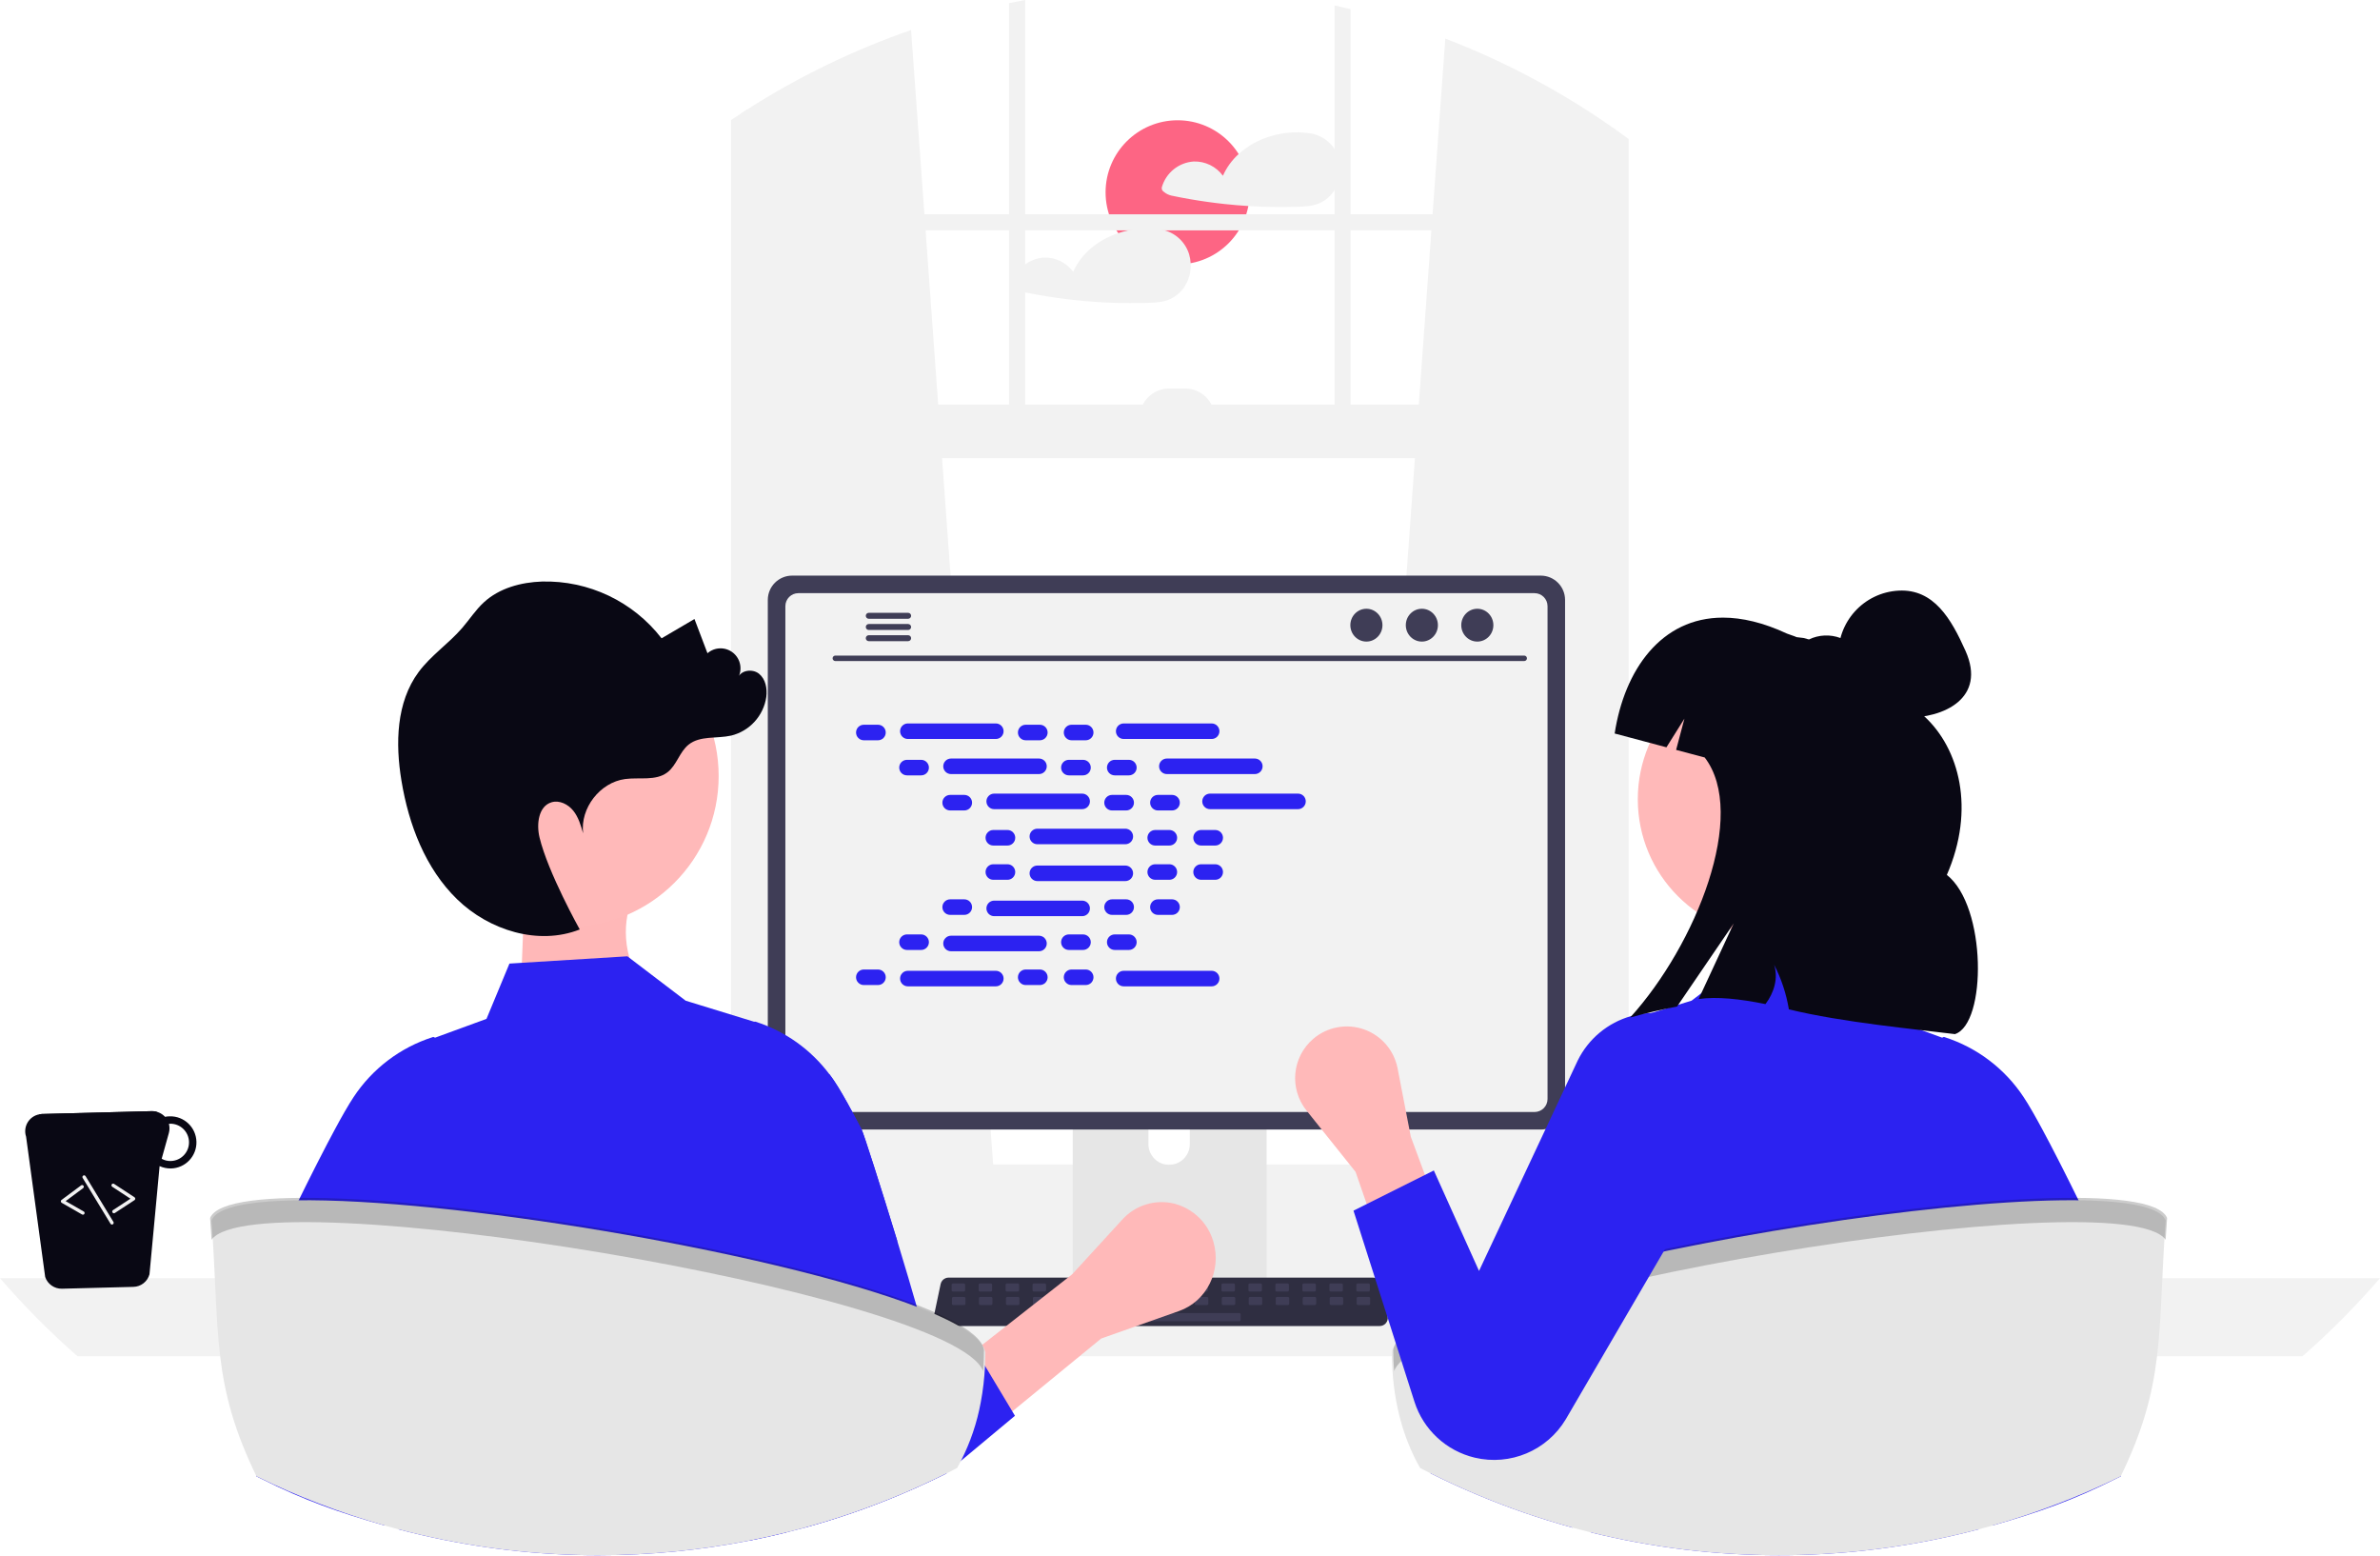
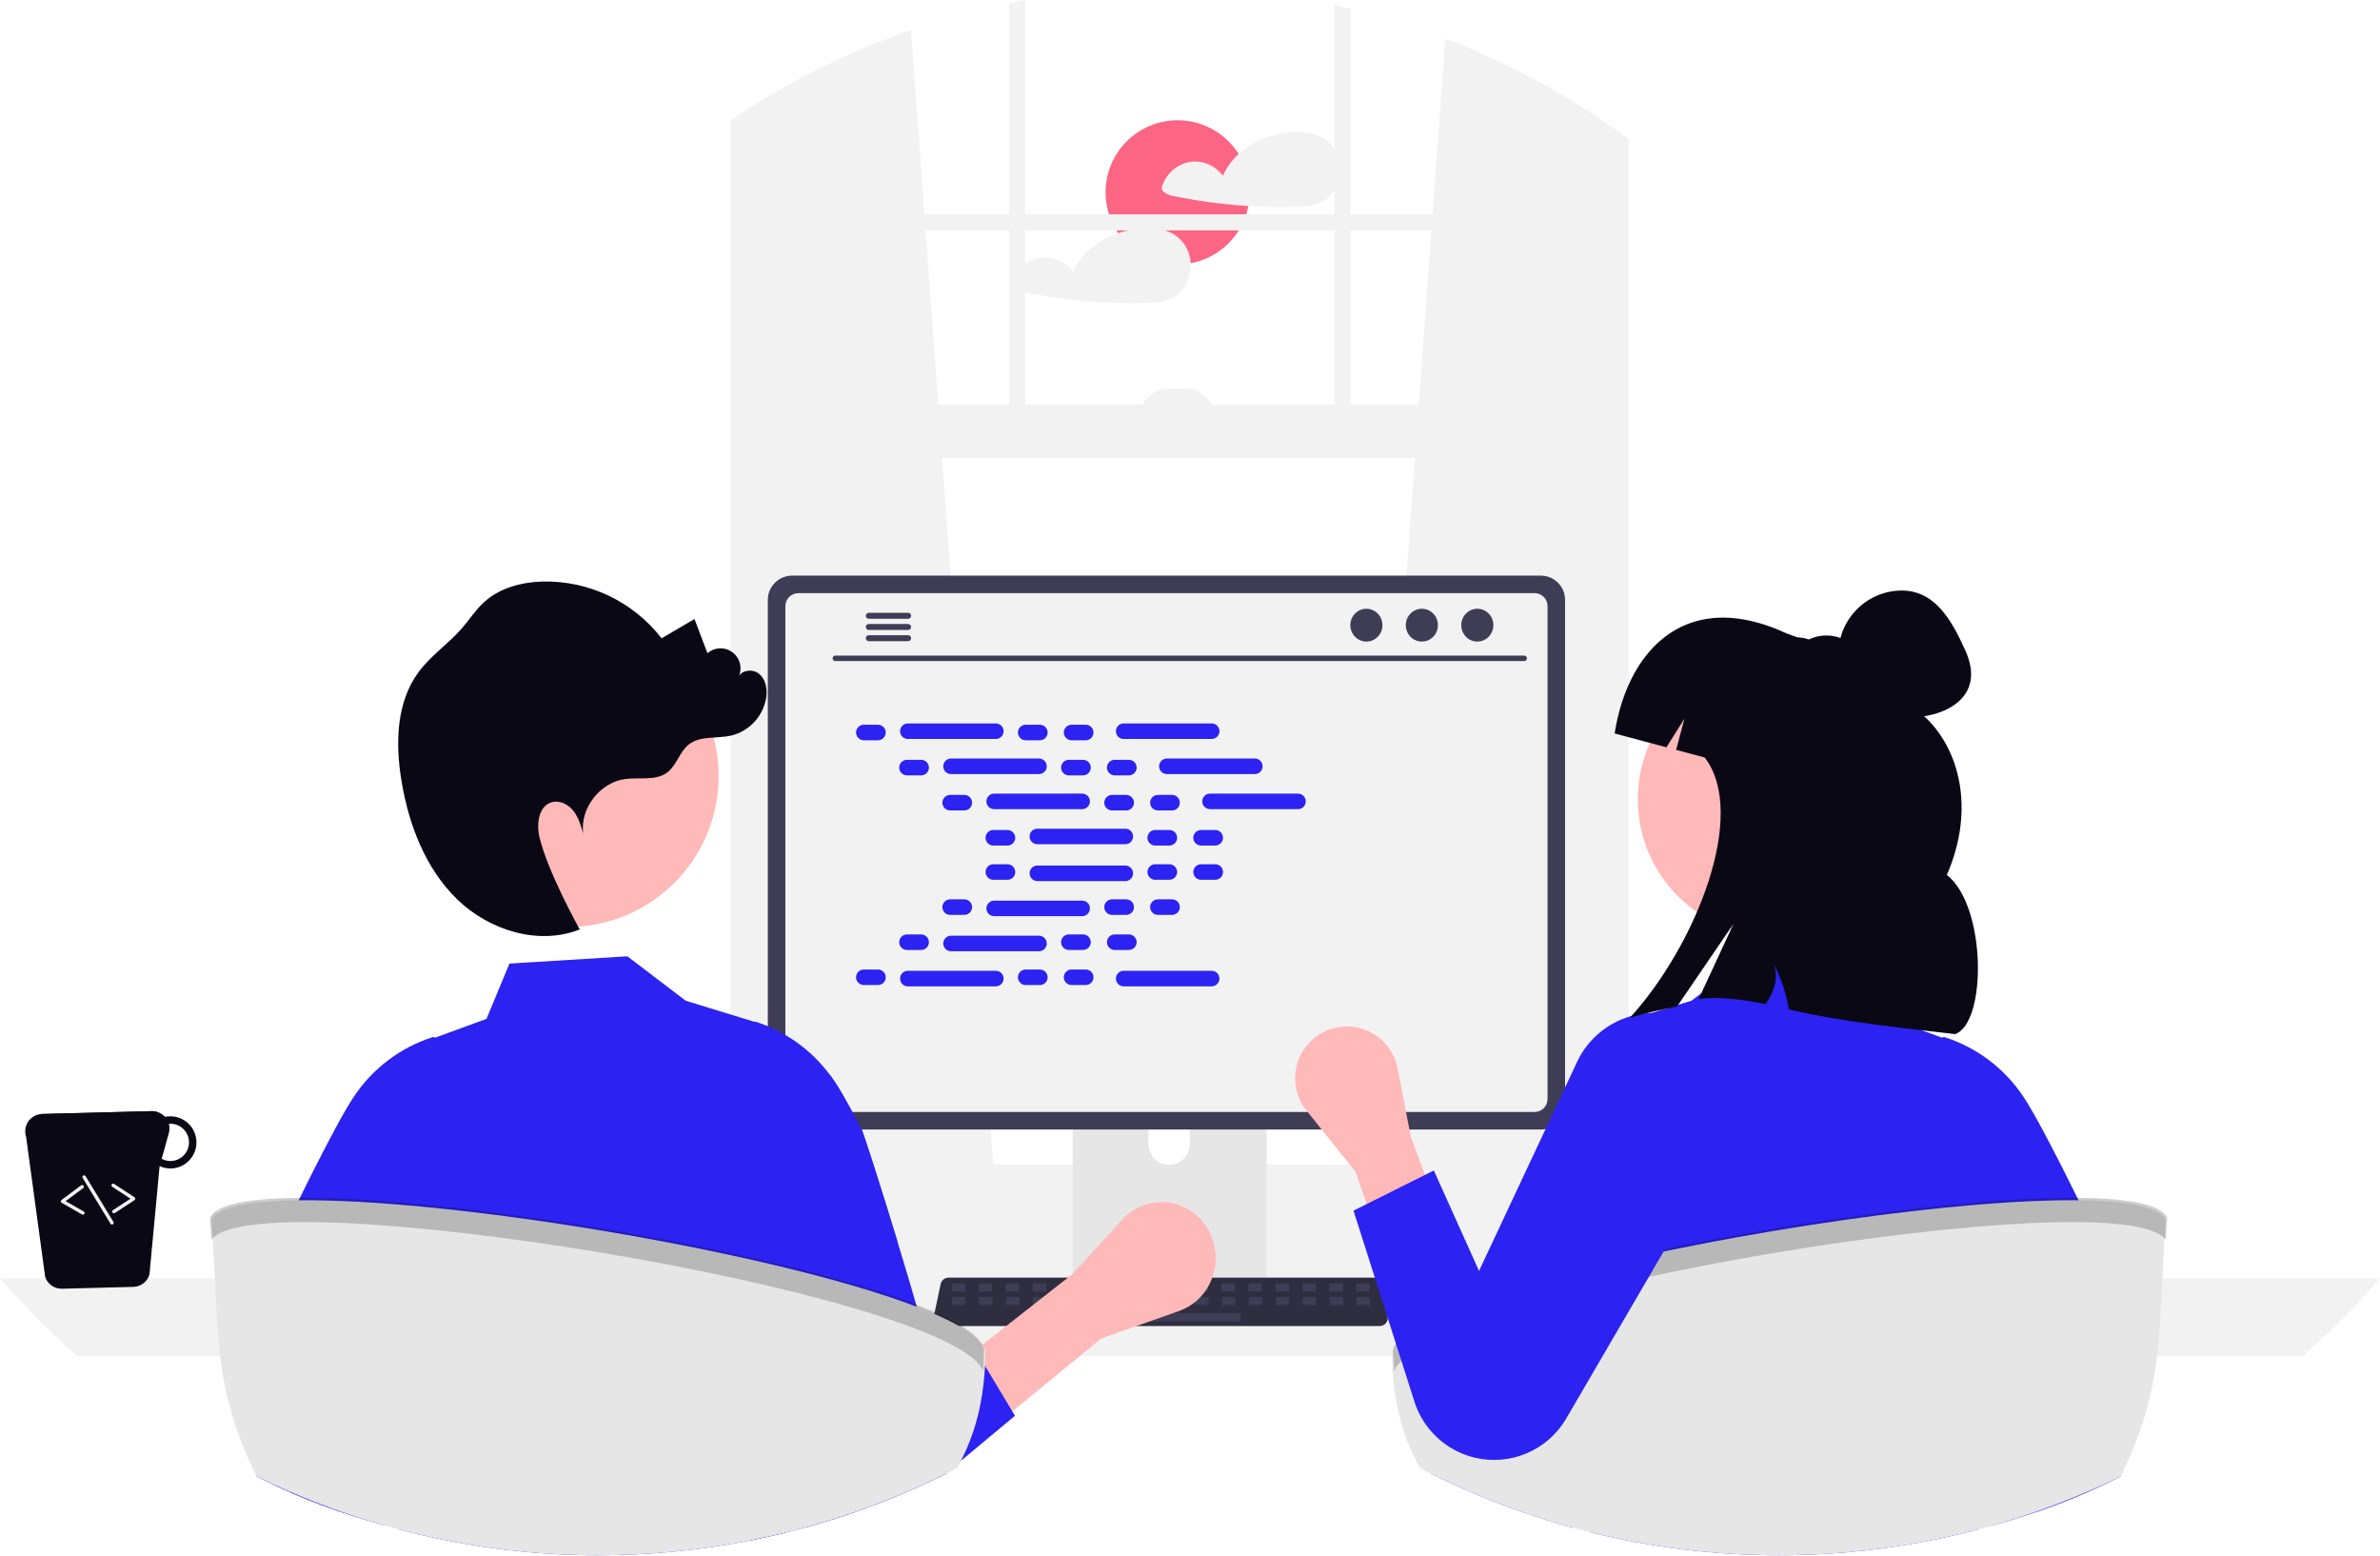
<svg xmlns="http://www.w3.org/2000/svg" width="882.126" height="576.272" viewBox="0 0 882.126 576.272" role="img" artist="Katerina Limpitsouni" source="https://undraw.co/">
  <g id="Group_138" data-name="Group 138" transform="translate(-519 -251.864)">
    <g id="Group_137" data-name="Group 137">
-       <path id="Path_1240-1834" data-name="Path 1240" d="M958.821,382.941,907.537,402.1,893.89,367.923l36.505-12.787C931.953,364.095,939.352,378.718,958.821,382.941Z" transform="matrix(0.914, 0.407, -0.407, 0.914, 46.029, -113.727)" fill="#ffb8b8" />
      <circle id="Ellipse_405" data-name="Ellipse 405" cx="26.701" cy="26.701" r="26.701" transform="translate(928.774 296.429)" fill="#fd6584" />
      <path id="Path_2166-1835" data-name="Path 2166" d="M655.233,220.487a13.235,13.235,0,0,0-11.17-9.29,1.078,1.078,0,0,0-.18,0,1.418,1.418,0,0,0-.22-.05c-8.94-1.16-18.88,1.66-25.57,7.8a23.958,23.958,0,0,0-5.83,8.04,12.917,12.917,0,0,0-10.83-5.28,13.184,13.184,0,0,0-11.8,9.51,1.526,1.526,0,0,0,.69,1.69,6.674,6.674,0,0,0,2.79,1.42c2.21.47,4.44.9,6.67,1.29q6.54,1.14,13.15,1.85,4.365.465,8.75.74c6.04.38,12.11.47,18.16.28,3-.1,5.88-.2,8.62-1.52a12.8,12.8,0,0,0,4.95-4.31,14.548,14.548,0,0,0,1.82-12.17Z" transform="translate(360 90)" fill="#f2f2f2" />
      <path id="Path_2167-1836" data-name="Path 2167" d="M600.3,259.387a13.65,13.65,0,0,0-.56-3.3,13.26,13.26,0,0,0-11.18-9.29.966.966,0,0,0-.17,0,1.884,1.884,0,0,0-.23-.05,33.193,33.193,0,0,0-14.69,1.51c-7.26,2.43-13.63,7.33-16.7,14.33a12.922,12.922,0,0,0-10.84-5.28,13.184,13.184,0,0,0-11.8,9.51,1.555,1.555,0,0,0,.69,1.69,6.733,6.733,0,0,0,2.79,1.42c2.22.47,4.44.9,6.68,1.29q6.54,1.14,13.14,1.85a195.168,195.168,0,0,0,26.92,1.02c2.99-.1,5.88-.2,8.62-1.52a12.77,12.77,0,0,0,4.94-4.31,14.265,14.265,0,0,0,2.39-8.87Z" transform="translate(360 90)" fill="#f2f2f2" />
      <path id="Path_2170-1837" data-name="Path 2170" d="M895.47,639.046H792.093a167.922,167.922,0,0,1,.149-24.858c4.131-51.094,31.929-99.768,73.868-129.241-5.359,19.09-2.6,38.069,2.977,57.122-.781.26-1.563.484-2.27.781a46.236,46.236,0,0,0-15.294,9.378c-1.228,1.154-2.53,2.828-1.9,4.428.558,1.34,2.233,1.786,3.684,2.084,3.5.67,7,1.34,10.457,1.972,2.791.558,5.582,1.079,8.373,1.637,1.3.223,2.6.484,3.907.744.186.447.3.856.484,1.265,6.549,18.048,13.694,36.245,17.044,54.74a127.806,127.806,0,0,1,1.712,14.029C895.4,635.1,895.47,637.074,895.47,639.046Z" transform="translate(360 90)" fill="#f2f2f2" />
      <path id="Path_2172-1838" data-name="Path 2172" d="M424.08,571.318c-17.565,10.68-28.729,27.2-37.846,45.7a46.743,46.743,0,0,0-21.249,11.164c-1.265,1.154-2.568,2.828-1.9,4.428.558,1.34,2.233,1.786,3.684,2.084,3.461.67,7,1.34,10.457,1.972-.335.782-.67,1.6-1,2.382H260.12A164.175,164.175,0,0,1,277.573,619.1c1.377-1.377,2.791-2.679,4.242-4.019a173.651,173.651,0,0,1,50.238-31.706,176.734,176.734,0,0,1,92.028-12.057Z" transform="translate(360 90)" fill="#f2f2f2" />
      <path id="Path_2174-1839" data-name="Path 2174" d="M664.33,595.644l92.37,8.2.99.09V209.794l-.99-.69a288.324,288.324,0,0,0-62.01-32.94l-4.72,65.1-.43,5.96-4.67,64.56-1.44,19.86-18.93,261.7Z" transform="translate(360 90)" fill="#f2f2f2" />
      <path id="Path_2175-1840" data-name="Path 2175" d="M435.9,202.454c-.66.42-1.32.84-1.98,1.28v400.2l1.98-.18,91.37-8.11-.17-2.3-18.93-261.7-1.44-19.86-4.67-64.56-.43-5.96-4.95-68.27a287.689,287.689,0,0,0-60.78,29.46Z" transform="translate(360 90)" fill="#f2f2f2" />
      <path id="Path_2176-1841" data-name="Path 2176" d="M433.92,203.734c-1.33.86-2.66,1.74-3.97,2.63v403.03c0,10.07,5.97,18.51,13.95,20.66a15.251,15.251,0,0,0,4,.53H744.7a15.117,15.117,0,0,0,3.99-.53,17.06,17.06,0,0,0,7.78-4.66,22.919,22.919,0,0,0,6.18-16V213.374c-1.64-1.21-3.29-2.41-4.96-3.58l-.99-.69v400.29a16.113,16.113,0,0,1-.46,3.85c-1.41,5.95-6.06,10.31-11.54,10.31H447.9c-6.62,0-12-6.35-12-14.16V202.454C435.24,202.874,434.58,203.294,433.92,203.734Z" transform="translate(360 90)" fill="#f2f2f2" />
      <rect id="Rectangle_484" data-name="Rectangle 484" width="326.752" height="5.959" transform="translate(792.922 331.268)" fill="#f2f2f2" />
      <path id="Path_2177-1842" data-name="Path 2177" d="M659.6,165.254c-1.98-.49-3.96-.95-5.96-1.38v161.81h5.96Z" transform="translate(360 90)" fill="#f2f2f2" />
      <path id="Path_2178-1843" data-name="Path 2178" d="M538.96,161.864c-1.99.37-3.98.75-5.96,1.16v162.66h5.96Z" transform="translate(360 90)" fill="#f2f2f2" />
      <path id="Path_2179-1844" data-name="Path 2179" d="M368.86,620.154a26.712,26.712,0,0,0,1.93,9.98,25.539,25.539,0,0,0,1.75,3.56,27.1,27.1,0,0,0,3.02,4.18,26.76,26.76,0,0,0,20.12,9.11H786.99a26.82,26.82,0,0,0,0-53.64H395.68A26.846,26.846,0,0,0,368.86,620.154Z" transform="translate(360 90)" fill="#f2f2f2" />
      <rect id="Rectangle_485" data-name="Rectangle 485" width="324.766" height="19.863" transform="translate(1117.688 421.646) rotate(180)" fill="#f2f2f2" />
      <path id="Path_2180-1845" data-name="Path 2180" d="M581.4,305.824H609.21a10.925,10.925,0,0,1-10.925,10.925h-5.959A10.925,10.925,0,0,1,581.4,305.824h0Z" transform="translate(1550.611 712.572) rotate(180)" fill="#f2f2f2" />
      <path id="Path_2181-1846" data-name="Path 2181" d="M159.92,635.474a292.039,292.039,0,0,0,28.749,28.95H1013.3a292.039,292.039,0,0,0,28.749-28.95Z" transform="translate(359.08 90)" fill="#f2f2f2" />
      <path id="Path_2182-1847" data-name="Path 2182" d="M556.61,538.664v102.56h71.85V538.664a3.448,3.448,0,0,0-2.43-3.3,3.174,3.174,0,0,0-1.03-.16H560.08A3.463,3.463,0,0,0,556.61,538.664Zm28.04,35.24a7.67,7.67,0,1,1,15.34,0v11.9a7.67,7.67,0,1,1-15.34,0Z" transform="translate(360 90)" fill="#e6e6e6" />
      <path id="Path_2183-1848" data-name="Path 2183" d="M556.39,637.944v9.89a1.946,1.946,0,0,0,1.93,1.94h68.43a1.94,1.94,0,0,0,1.93-1.94v-9.89Z" transform="translate(360 90)" fill="#3f3d56" />
      <path id="Path_2184-1849" data-name="Path 2184" d="M443.58,384.144V571.4a9.007,9.007,0,0,0,9,9h277.5a9.007,9.007,0,0,0,9-9V384.144a9.012,9.012,0,0,0-9-8.99H452.58a9.011,9.011,0,0,0-9,8.99Z" transform="translate(360 90)" fill="#3f3d56" />
      <path id="Path_2185-1850" data-name="Path 2185" d="M450.09,386.474v182.62a4.818,4.818,0,0,0,4.81,4.81H727.77a4.818,4.818,0,0,0,4.81-4.81V386.474a4.82,4.82,0,0,0-4.81-4.82H454.9a4.821,4.821,0,0,0-4.81,4.82Z" transform="translate(360 90)" fill="#f2f2f2" />
      <path id="Path_2186-1851" data-name="Path 2186" d="M505.73,652.1a2.948,2.948,0,0,0,2.32,1.11H670.39a2.987,2.987,0,0,0,2.92-3.6l-2.52-11.97a2.993,2.993,0,0,0-1.86-2.17,2.9,2.9,0,0,0-1.06-.2H510.56a2.894,2.894,0,0,0-1.06.2,2.992,2.992,0,0,0-1.86,2.17l-2.52,11.97a2.985,2.985,0,0,0,.61,2.49Z" transform="translate(360 90)" fill="#2f2e41" />
      <rect id="Rectangle_486" data-name="Rectangle 486" width="5" height="3" rx="0.488" transform="translate(1026.717 730.43) rotate(180)" fill="#3f3d56" />
      <rect id="Rectangle_487" data-name="Rectangle 487" width="5" height="3" rx="0.488" transform="translate(1016.717 730.43) rotate(180)" fill="#3f3d56" />
      <rect id="Rectangle_488" data-name="Rectangle 488" width="5" height="3" rx="0.488" transform="translate(1006.717 730.43) rotate(180)" fill="#3f3d56" />
      <rect id="Rectangle_489" data-name="Rectangle 489" width="5" height="3" rx="0.488" transform="translate(996.717 730.43) rotate(180)" fill="#3f3d56" />
      <rect id="Rectangle_490" data-name="Rectangle 490" width="5" height="3" rx="0.488" transform="translate(986.717 730.43) rotate(180)" fill="#3f3d56" />
      <rect id="Rectangle_491" data-name="Rectangle 491" width="5" height="3" rx="0.488" transform="translate(976.717 730.43) rotate(180)" fill="#3f3d56" />
      <rect id="Rectangle_492" data-name="Rectangle 492" width="5" height="3" rx="0.488" transform="translate(966.717 730.43) rotate(180)" fill="#3f3d56" />
      <rect id="Rectangle_493" data-name="Rectangle 493" width="5" height="3" rx="0.488" transform="translate(956.717 730.43) rotate(180)" fill="#3f3d56" />
      <rect id="Rectangle_494" data-name="Rectangle 494" width="5" height="3" rx="0.488" transform="translate(946.717 730.43) rotate(180)" fill="#3f3d56" />
      <rect id="Rectangle_495" data-name="Rectangle 495" width="5" height="3" rx="0.488" transform="translate(936.717 730.43) rotate(180)" fill="#3f3d56" />
      <rect id="Rectangle_496" data-name="Rectangle 496" width="5" height="3" rx="0.488" transform="translate(926.717 730.43) rotate(180)" fill="#3f3d56" />
      <rect id="Rectangle_497" data-name="Rectangle 497" width="5" height="3" rx="0.488" transform="translate(916.717 730.43) rotate(180)" fill="#3f3d56" />
      <rect id="Rectangle_498" data-name="Rectangle 498" width="5" height="3" rx="0.488" transform="translate(906.717 730.43) rotate(180)" fill="#3f3d56" />
      <rect id="Rectangle_499" data-name="Rectangle 499" width="5" height="3" rx="0.488" transform="translate(896.717 730.43) rotate(180)" fill="#3f3d56" />
      <rect id="Rectangle_500" data-name="Rectangle 500" width="5" height="3" rx="0.488" transform="translate(886.717 730.43) rotate(180)" fill="#3f3d56" />
      <rect id="Rectangle_501" data-name="Rectangle 501" width="5" height="3" rx="0.488" transform="translate(876.717 730.43) rotate(180)" fill="#3f3d56" />
      <rect id="Rectangle_502" data-name="Rectangle 502" width="5" height="3" rx="0.488" transform="translate(1026.835 735.43) rotate(180)" fill="#3f3d56" />
      <rect id="Rectangle_503" data-name="Rectangle 503" width="5" height="3" rx="0.488" transform="translate(1016.835 735.43) rotate(180)" fill="#3f3d56" />
      <rect id="Rectangle_504" data-name="Rectangle 504" width="5" height="3" rx="0.488" transform="translate(1006.835 735.43) rotate(180)" fill="#3f3d56" />
      <rect id="Rectangle_505" data-name="Rectangle 505" width="5" height="3" rx="0.488" transform="translate(996.835 735.43) rotate(180)" fill="#3f3d56" />
      <rect id="Rectangle_506" data-name="Rectangle 506" width="5" height="3" rx="0.488" transform="translate(986.835 735.43) rotate(180)" fill="#3f3d56" />
      <rect id="Rectangle_507" data-name="Rectangle 507" width="5" height="3" rx="0.488" transform="translate(976.835 735.43) rotate(180)" fill="#3f3d56" />
      <rect id="Rectangle_508" data-name="Rectangle 508" width="5" height="3" rx="0.488" transform="translate(966.835 735.43) rotate(180)" fill="#3f3d56" />
      <rect id="Rectangle_509" data-name="Rectangle 509" width="5" height="3" rx="0.488" transform="translate(956.835 735.43) rotate(180)" fill="#3f3d56" />
      <rect id="Rectangle_510" data-name="Rectangle 510" width="5" height="3" rx="0.488" transform="translate(946.835 735.43) rotate(180)" fill="#3f3d56" />
      <rect id="Rectangle_511" data-name="Rectangle 511" width="5" height="3" rx="0.488" transform="translate(936.835 735.43) rotate(180)" fill="#3f3d56" />
      <rect id="Rectangle_512" data-name="Rectangle 512" width="5" height="3" rx="0.488" transform="translate(926.835 735.43) rotate(180)" fill="#3f3d56" />
      <rect id="Rectangle_513" data-name="Rectangle 513" width="5" height="3" rx="0.488" transform="translate(916.835 735.43) rotate(180)" fill="#3f3d56" />
      <rect id="Rectangle_514" data-name="Rectangle 514" width="5" height="3" rx="0.488" transform="translate(906.835 735.43) rotate(180)" fill="#3f3d56" />
      <rect id="Rectangle_515" data-name="Rectangle 515" width="5" height="3" rx="0.488" transform="translate(896.835 735.43) rotate(180)" fill="#3f3d56" />
      <rect id="Rectangle_516" data-name="Rectangle 516" width="5" height="3" rx="0.488" transform="translate(886.835 735.43) rotate(180)" fill="#3f3d56" />
      <rect id="Rectangle_517" data-name="Rectangle 517" width="5" height="3" rx="0.488" transform="translate(876.835 735.43) rotate(180)" fill="#3f3d56" />
      <rect id="Rectangle_518" data-name="Rectangle 518" width="40" height="3" rx="0.488" transform="translate(978.835 741.43) rotate(180)" fill="#3f3d56" />
      <path id="Path_2187-1852" data-name="Path 2187" d="M468.612,406.811H723.935a1.015,1.015,0,1,0,0-2.031H468.612a1.015,1.015,0,1,0,0,2.031Z" transform="translate(360 90)" fill="#3f3d56" />
      <ellipse id="Ellipse_406" data-name="Ellipse 406" cx="5.95" cy="6.083" rx="5.95" ry="6.083" transform="translate(1060.604 477.43)" fill="#3f3d56" />
      <ellipse id="Ellipse_407" data-name="Ellipse 407" cx="5.95" cy="6.083" rx="5.95" ry="6.083" transform="translate(1040.049 477.43)" fill="#3f3d56" />
      <ellipse id="Ellipse_408" data-name="Ellipse 408" cx="5.95" cy="6.083" rx="5.95" ry="6.083" transform="translate(1019.493 477.43)" fill="#3f3d56" />
      <path id="Path_2188-1853" data-name="Path 2188" d="M479.9,390.044a1.1,1.1,0,0,0,1.09,1.1h14.6a1.105,1.105,0,0,0,0-2.21h-14.6a1.1,1.1,0,0,0-1.09,1.11Z" transform="translate(360 90)" fill="#3f3d56" />
      <path id="Path_2189-1854" data-name="Path 2189" d="M479.9,394.194a1.1,1.1,0,0,0,1.09,1.1h14.6a1.105,1.105,0,0,0,0-2.21h-14.6a1.1,1.1,0,0,0-1.09,1.11Z" transform="translate(360 90)" fill="#3f3d56" />
      <path id="Path_2190-1855" data-name="Path 2190" d="M479.9,398.334a1.1,1.1,0,0,0,1.09,1.11h14.6a1.105,1.105,0,0,0,0-2.21h-14.6A1.1,1.1,0,0,0,479.9,398.334Z" transform="translate(360 90)" fill="#3f3d56" />
      <rect id="Rectangle_519" data-name="Rectangle 519" width="11.006" height="5.76" rx="2.88" transform="translate(836.286 520.407)" fill="#2c22f1" />
      <rect id="Rectangle_520" data-name="Rectangle 520" width="11.006" height="5.76" rx="2.88" transform="translate(896.286 520.407)" fill="#2c22f1" />
      <rect id="Rectangle_521" data-name="Rectangle 521" width="11.006" height="5.76" rx="2.88" transform="translate(913.286 520.407)" fill="#2c22f1" />
      <rect id="Rectangle_522" data-name="Rectangle 522" width="38.366" height="5.76" rx="2.88" transform="translate(852.606 519.927)" fill="#2c22f1" />
      <rect id="Rectangle_523" data-name="Rectangle 523" width="38.366" height="5.76" rx="2.88" transform="translate(932.606 519.927)" fill="#2c22f1" />
      <rect id="Rectangle_524" data-name="Rectangle 524" width="11.006" height="5.76" rx="2.88" transform="translate(852.286 533.407)" fill="#2c22f1" />
      <rect id="Rectangle_525" data-name="Rectangle 525" width="11.006" height="5.76" rx="2.88" transform="translate(912.286 533.407)" fill="#2c22f1" />
      <rect id="Rectangle_526" data-name="Rectangle 526" width="11.006" height="5.76" rx="2.88" transform="translate(929.286 533.407)" fill="#2c22f1" />
      <rect id="Rectangle_527" data-name="Rectangle 527" width="38.366" height="5.76" rx="2.88" transform="translate(868.606 532.927)" fill="#2c22f1" />
      <rect id="Rectangle_528" data-name="Rectangle 528" width="38.366" height="5.76" rx="2.88" transform="translate(948.606 532.927)" fill="#2c22f1" />
      <rect id="Rectangle_529" data-name="Rectangle 529" width="11.006" height="5.76" rx="2.88" transform="translate(868.286 546.407)" fill="#2c22f1" />
      <rect id="Rectangle_530" data-name="Rectangle 530" width="11.006" height="5.76" rx="2.88" transform="translate(928.286 546.407)" fill="#2c22f1" />
      <rect id="Rectangle_531" data-name="Rectangle 531" width="11.006" height="5.76" rx="2.88" transform="translate(945.286 546.407)" fill="#2c22f1" />
      <rect id="Rectangle_532" data-name="Rectangle 532" width="38.366" height="5.76" rx="2.88" transform="translate(884.606 545.927)" fill="#2c22f1" />
      <rect id="Rectangle_533" data-name="Rectangle 533" width="38.366" height="5.76" rx="2.88" transform="translate(964.606 545.927)" fill="#2c22f1" />
      <rect id="Rectangle_534" data-name="Rectangle 534" width="11.006" height="5.76" rx="2.88" transform="translate(884.286 559.407)" fill="#2c22f1" />
      <rect id="Rectangle_535" data-name="Rectangle 535" width="11.006" height="5.76" rx="2.88" transform="translate(944.286 559.407)" fill="#2c22f1" />
      <rect id="Rectangle_536" data-name="Rectangle 536" width="11.006" height="5.76" rx="2.88" transform="translate(961.286 559.407)" fill="#2c22f1" />
      <rect id="Rectangle_537" data-name="Rectangle 537" width="38.366" height="5.76" rx="2.88" transform="translate(900.606 558.927)" fill="#2c22f1" />
      <rect id="Rectangle_538" data-name="Rectangle 538" width="11.006" height="5.76" rx="2.88" transform="translate(896.286 611.101)" fill="#2c22f1" />
      <rect id="Rectangle_539" data-name="Rectangle 539" width="11.006" height="5.76" rx="2.88" transform="translate(913.286 611.101)" fill="#2c22f1" />
      <rect id="Rectangle_540" data-name="Rectangle 540" width="38.366" height="5.76" rx="2.88" transform="translate(932.606 611.581)" fill="#2c22f1" />
      <rect id="Rectangle_541" data-name="Rectangle 541" width="11.006" height="5.76" rx="2.88" transform="translate(836.286 611.101)" fill="#2c22f1" />
      <rect id="Rectangle_542" data-name="Rectangle 542" width="38.366" height="5.76" rx="2.88" transform="translate(852.606 611.581)" fill="#2c22f1" />
      <rect id="Rectangle_543" data-name="Rectangle 543" width="11.006" height="5.76" rx="2.88" transform="translate(852.286 598.101)" fill="#2c22f1" />
      <rect id="Rectangle_544" data-name="Rectangle 544" width="11.006" height="5.76" rx="2.88" transform="translate(912.286 598.101)" fill="#2c22f1" />
      <rect id="Rectangle_545" data-name="Rectangle 545" width="11.006" height="5.76" rx="2.88" transform="translate(929.286 598.101)" fill="#2c22f1" />
      <rect id="Rectangle_546" data-name="Rectangle 546" width="38.366" height="5.76" rx="2.88" transform="translate(868.606 598.581)" fill="#2c22f1" />
      <rect id="Rectangle_547" data-name="Rectangle 547" width="11.006" height="5.76" rx="2.88" transform="translate(868.286 585.101)" fill="#2c22f1" />
      <rect id="Rectangle_548" data-name="Rectangle 548" width="11.006" height="5.76" rx="2.88" transform="translate(928.286 585.101)" fill="#2c22f1" />
      <rect id="Rectangle_549" data-name="Rectangle 549" width="11.006" height="5.76" rx="2.88" transform="translate(945.286 585.101)" fill="#2c22f1" />
      <rect id="Rectangle_550" data-name="Rectangle 550" width="38.366" height="5.76" rx="2.88" transform="translate(884.606 585.581)" fill="#2c22f1" />
      <rect id="Rectangle_551" data-name="Rectangle 551" width="11.006" height="5.76" rx="2.88" transform="translate(884.286 572.101)" fill="#2c22f1" />
      <rect id="Rectangle_552" data-name="Rectangle 552" width="11.006" height="5.76" rx="2.88" transform="translate(944.286 572.101)" fill="#2c22f1" />
      <rect id="Rectangle_553" data-name="Rectangle 553" width="11.006" height="5.76" rx="2.88" transform="translate(961.286 572.101)" fill="#2c22f1" />
      <rect id="Rectangle_554" data-name="Rectangle 554" width="38.366" height="5.76" rx="2.88" transform="translate(900.606 572.581)" fill="#2c22f1" />
      <path id="Path_2191-1856" data-name="Path 2191" d="M509.832,707.816c-.22.11-.44.22-.66.32q-2.085,1.035-4.2,2.04-6.33,3.015-12.82,5.73a285.491,285.491,0,0,1-34.97,12.03c-2-12.47-3.94-41.88-5.8-63.51-.35-4.07-.7-7.86-1.05-11.21a97.15,97.15,0,0,0-1.89-13.08,4.359,4.359,0,0,0-.39-.97c.19,1.73.39,6.89.58,14.05.1,3.35.19,7.14.29,11.21.47,20.82.96,49.15,1.45,65.28-1.39.34-2.79.68-4.19,1-.88.21-1.77.41-2.66.6-1.08.24-2.16.48-3.24.7q-1.7.36-3.39.69a290.078,290.078,0,0,1-56.06,5.44c-1.25,0-2.49-.01-3.74-.02-.38,0-.76-.01-1.15-.02-1.1-.02-2.24-.04-3.4-.07a288.591,288.591,0,0,1-65.84-9.49l.87-64.11.15-11.21.06-4.25a15.181,15.181,0,0,0-.88,4.25c-.35,2.73-.71,6.6-1.07,11.21-1.37,17.76-2.78,46.41-4.24,62.71-17.29-4.92-29.93-9.41-45.73-17.31-.61-.3-1.23-.61-1.84-.92.11-.77.23-1.54.34-2.33,1.79-12.44-.32-28.63,1.66-42.15,1.51-10.43,3.07-20.45,4.64-28.95,1.9-10.23,3.83-18.27,5.74-22.18,2.2-4.51,4.4-8.95,6.53-13.2l2.71-5.39c.48-.95.96-1.89,1.43-2.81,2.14-4.19,4.16-8.06,6.01-11.49,1.3-2.41,2.5-4.59,3.6-6.5,1.29-2.25,2.43-4.11,3.37-5.52a55.306,55.306,0,0,1,29.28-22.21l.3-.08.29.12.33.15,19.06-6.97,8.51-20.49,43.71-2.69,7.06,5.37,3.61,2.75,3.85,2.93,7.08,5.39,2.01.62,2.99.92,20.45,6.28.21-.09.3.08a55.168,55.168,0,0,1,27.36,19.5c.68.88,1.31,1.79,1.92,2.71,1.66,2.46,3.9,6.35,6.54,11.23,1.09,2.01,2.24,4.19,3.45,6.5.73,1.39,7.03,21.05,13.16,41.13,5.73,18.8,11.31,37.97,12.04,42.89.13.91.27,1.83.4,2.74.83,5.69,1.65,11.42,2.44,17.01,1.17,8.29,2.31,16.29,3.4,23.44C509.812,707.686,509.822,707.746,509.832,707.816Z" transform="translate(360 90)" fill="#2c22f1" />
      <path id="Path_2192-1857" data-name="Path 2192" d="M303.59,473.566l-8.5-32.792-7.5,28.3Z" transform="translate(519.92 251.864)" opacity="0.2" />
      <path id="Path_2193-1858" data-name="Path 2193" d="M175.749,635.05a6.416,6.416,0,0,0,6.183,4.331l26.492-.682a6.328,6.328,0,0,0,5.981-4.657l3.749-40.087a9.8,9.8,0,0,0,4.238.871,9.661,9.661,0,1,0-.485-19.317,8.177,8.177,0,0,0-1.736.181,6.548,6.548,0,0,0-4.874-2.1l-40.751,1.052a5.858,5.858,0,0,0-1.005.125,6.365,6.365,0,0,0-4.873,8.265Zm43.173-43.817,2.668-9.553a6.506,6.506,0,0,0,.02-3.375c.129,0,.244-.062.373-.062a6.91,6.91,0,1,1,.324,13.817,6.505,6.505,0,0,1-3.385-.828Z" transform="translate(360 90)" fill="#090814" />
      <path id="Path_2194-1859" data-name="Path 2194" d="M173.541,574.763c.868,4.964,10.629,8.454,22.366,7.847,10.793-.5,19.617-4.287,21.234-8.779a6.024,6.024,0,0,0-1.844-.246l-40.751,1.052A5.852,5.852,0,0,0,173.541,574.763Z" transform="translate(360 90)" fill="#090814" />
      <path id="Path_2195-1860" data-name="Path 2195" d="M198.283,615.324a.625.625,0,0,0,.191-.084l7.281-4.766a.632.632,0,0,0,0-1.058l-7.568-4.957a.632.632,0,0,0-.693,1.058l6.759,4.427-6.472,4.237a.633.633,0,0,0,.5,1.143Z" transform="translate(363.097 86.083)" fill="#f2f2f2" />
      <path id="Path_2196-1861" data-name="Path 2196" d="M190.721,615.743a.633.633,0,0,0,.16-1.162l-6.712-3.848,6.487-4.819a.632.632,0,0,0-.754-1.015l-7.263,5.395a.632.632,0,0,0,.062,1.057l7.55,4.328a.633.633,0,0,0,.47.064Z" transform="translate(359.16 86.194)" fill="#f2f2f2" />
      <path id="Path_2197-1862" data-name="Path 2197" d="M199.817,620.145a.611.611,0,0,0,.173-.073.633.633,0,0,0,.212-.87l-10.322-16.97a.633.633,0,1,0-1.081.659l10.322,16.97a.633.633,0,0,0,.7.284Z" transform="translate(360.839 85.438)" fill="#f2f2f2" />
      <path id="Path_2198-1863" data-name="Path 2198" d="M945.069,708.9c-.61.31-1.23.62-1.84.92-15.8,7.9-28.44,12.39-45.73,17.31-1.46-16.3-2.87-44.95-4.24-62.71-.36-4.61-.72-8.48-1.07-11.21a15.183,15.183,0,0,0-.88-4.25l.06,4.25.15,11.21.87,64.11a288.589,288.589,0,0,1-65.84,9.49c-1.16.03-2.3.05-3.4.07-.39.01-.77.02-1.15.02-1.25.01-2.49.02-3.74.02a289.272,289.272,0,0,1-69.54-8.43c.49-16.13.98-44.46,1.45-65.28.1-4.07.19-7.86.29-11.21.19-7.16.39-12.32.58-14.05a4.36,4.36,0,0,0-.39.97,97.15,97.15,0,0,0-1.89,13.08c-.35,3.35-.7,7.14-1.05,11.21-1.86,21.63-3.8,51.04-5.8,63.51a285.473,285.473,0,0,1-34.97-12.03q-9-3.75-17.68-8.09c1.1-7.2,2.25-15.27,3.43-23.64.92-6.49,1.87-13.16,2.84-19.75,1.5-10.18,52.46-120.11,64.47-123.96l.3-.08.21.09,20.45-6.28,2.99-.92,2.01-.62,7.08-5.39,3.85-2.93,3.61-2.75,7.06-5.37,43.71,2.69,8.51,20.49,19.06,6.97.33-.15.29-.12.3.08a55.307,55.307,0,0,1,29.28,22.21c.94,1.41,2.08,3.27,3.37,5.52,1.1,1.91,2.3,4.09,3.6,6.5,1.85,3.43,3.87,7.3,6.01,11.49.47.92.95,1.86,1.43,2.81q1.335,2.64,2.71,5.39c2.13,4.25,4.33,8.69,6.53,13.2,1.91,3.91,3.84,11.95,5.74,22.18,1.57,8.5,3.13,18.52,4.64,28.95,1.98,13.52-.13,29.71,1.66,42.15C944.839,707.364,944.959,708.134,945.069,708.9Z" transform="translate(360 90)" fill="#2c22f1" />
      <circle id="Ellipse_409" data-name="Ellipse 409" cx="50.836" cy="50.836" r="50.836" transform="translate(1126.038 497.186)" fill="#ffb9b9" />
      <path id="Path_2199-1864" data-name="Path 2199" d="M575.659,473.566l8.5-32.792,7.5,28.3Z" transform="translate(519.92 251.864)" opacity="0.2" />
      <path id="Path_2200-1865" data-name="Path 2200" d="M961.689,614.064c-3.04,41.88.11,60.32-16.67,94.85a286.162,286.162,0,0,1-47.52,18.22q-2.55.72-5.11,1.4a288.585,288.585,0,0,1-65.84,9.49c-1.16.03-2.3.05-3.4.07-.39.01-.77.02-1.15.02-1.25.01-2.49.02-3.74.02a289.272,289.272,0,0,1-69.54-8.43q-3.42-.84-6.81-1.77a285.473,285.473,0,0,1-34.97-12.03q-9-3.75-17.68-8.09c-1.31-.66-2.62-1.32-3.91-2-6.63-11.66-10.4-25.84-10.48-42.88C679.459,633.574,951.549,588.744,961.689,614.064Z" transform="translate(360 90)" fill="#e6e6e6" />
      <path id="Path_2201-1866" data-name="Path 2201" d="M961.681,621.236c.155-2.593.329-5.271.531-8.06-10.14-25.32-282.23,19.51-286.82,48.87.013,2.692.128,5.3.321,7.855C686.829,640.922,945.318,598.314,961.681,621.236Z" transform="translate(360 90)" opacity="0.2" />
      <path id="Path_2202-1867" data-name="Path 2202" d="M668.1,616.039l22.334-11.167-18.611-50.251-4.9-25.342a19.161,19.161,0,0,0-31.282-10.907h0a19.161,19.161,0,0,0-2.493,26.518l18.207,22.759Z" transform="translate(370.081 118.444)" fill="#ffb9b9" />
      <path id="Path_2203-1868" data-name="Path 2203" d="M690.436,595.567l-29.778,14.889,22.6,70.809a30.977,30.977,0,0,0,22.336,20.716h0a30.977,30.977,0,0,0,33.737-14.2L799.254,585.07a31.62,31.62,0,0,0-10.2-42.982h0a31.62,31.62,0,0,0-45.3,12.765L707.187,632.79Z" transform="translate(360 90)" fill="#2c22f1" />
      <circle id="Ellipse_410" data-name="Ellipse 410" cx="55.935" cy="55.935" r="55.935" transform="translate(673.493 483.48)" fill="#ffb9b9" />
      <path id="Path_2204-1869" data-name="Path 2204" d="M314.164,410.87c4.548-6.13,11.085-10.488,16.085-16.255,2.743-3.164,5.021-6.75,8.106-9.582,5.73-5.263,13.744-7.42,21.52-7.688a54.3,54.3,0,0,1,44.331,21.038l12.194-7.149,4.817,12.68a7.391,7.391,0,0,1,11.264,9.248c.967-2.989,5.4-3.623,7.842-1.649s3.1,5.488,2.7,8.6a17.32,17.32,0,0,1-13.065,14.326c-5.3,1.182-11.477-.06-15.723,3.332-3.4,2.72-4.431,7.672-7.9,10.3-4.28,3.24-10.329,1.742-15.65,2.458-9.308,1.253-16.678,10.773-15.56,20.1-.842-2.942-1.727-5.97-3.639-8.36s-5.131-4.007-8.062-3.128c-4.846,1.453-5.639,8.058-4.464,12.978,3.115,13.05,14.919,34.144,14.919,34.144-15.328,6.046-33.589.329-45.415-11.144s-17.986-27.719-20.669-43.976C305.516,437.361,305.839,422.091,314.164,410.87Z" transform="translate(360 90)" fill="#090814" />
      <path id="Path_2205-1870" data-name="Path 2205" d="M880.582,486.046c10.642-24.4,4.613-46.85-8.36-58.76v-.01c-5.1-11.43-11.88-20.25-19.64-22.32-3.75-2.41-7.39-5.24-11.43-6.68a14.887,14.887,0,0,0-11.68.53l-2.06-.55c-4.551-.651-.111.381-6.08-1.62-8.78-4.09-16.69-5.92-23.73-5.92-22.96,0-36.54,19.44-40.14,42.94l19.19,5.11,6.67-10.63-3.08,11.59,10.59,2.81c16.12,20.99-3.17,69.41-27.62,96.35q8.73-2.415,17.39-4.08l20.98-30.76-13,28c6.75-.99,15.36-.04,24.77,1.87,3.17-4.14,4.84-9.66,3.2-14.58a55.749,55.749,0,0,1,5.48,16.53c19.86,4.85,46.95,7.34,61.55,9.18C895.378,541.2,895.41,497.706,880.582,486.046Z" transform="translate(360 90)" fill="#090814" />
      <path id="Path_2206-1871" data-name="Path 2206" d="M887.505,403.054c7.795,17.453-7.933,24.96-22.341,24.748-13.019-.192-24.084-9.338-24.748-22.341a23.576,23.576,0,0,1,22.341-24.748C875.76,380.048,882.2,391.166,887.505,403.054Z" transform="translate(360 90)" fill="#090814" />
      <path id="Path_2207-1872" data-name="Path 2207" d="M526.5,693.633l-13.442-23.177,44.7-35.052,18.583-20.282A19.644,19.644,0,0,1,595.51,609.2,20.352,20.352,0,0,1,610.1,623.35h0c3.145,10.7-2.478,22.045-12.712,25.657L568.51,659.2Z" transform="translate(358.634 88.636)" fill="#ffb9b9" />
      <path id="Path_2208-1873" data-name="Path 2208" d="M535.182,686.466l-19.99,16.66-5.39,4.49-.63.52q-2.085,1.035-4.2,2.04-6.33,3.015-12.82,5.73a285.491,285.491,0,0,1-34.97,12.03q-3.39.93-6.81,1.77c-1.39.34-2.79.68-4.19,1-.88.21-1.77.41-2.66.6-1.08.24-2.16.48-3.24.7q-1.7.36-3.39.69a30.963,30.963,0,0,1-9.62-22.44c0-.27,0-.55.01-.83l3.21-82.33,1.42-36.49a31.618,31.618,0,0,1,31.69-30.78c.96,0,1.91.05,2.85.14.68.88,1.31,1.79,1.92,2.71,1.66,2.46,3.9,6.35,6.54,11.23,1.09,2.01,2.24,4.19,3.45,6.5.73,1.39,7.03,21.05,13.16,41.13l-2.7,20.97-4.88,37.8,20.02-13.14,14.1-9.26,1.67,2.79,4.35,7.26,8.4,14Z" transform="translate(360 90)" fill="#2c22f1" />
      <path id="Path_2209-1874" data-name="Path 2209" d="M524.222,662.936c-.01,1.7-.05,3.37-.14,5.02a97.238,97.238,0,0,1-1.58,13.56,79.141,79.141,0,0,1-7.31,21.61c-.46.91-.95,1.81-1.45,2.69-1.29.68-2.6,1.34-3.91,2-.22.11-.44.22-.66.32q-8.355,4.155-17.02,7.77a285.491,285.491,0,0,1-34.97,12.03q-3.39.93-6.81,1.77-6.675,1.65-13.48,2.99a290.068,290.068,0,0,1-56.06,5.44c-1.25,0-2.49-.01-3.74-.02-.38,0-.76-.01-1.15-.02-1.1-.02-2.24-.04-3.4-.07a288.588,288.588,0,0,1-65.84-9.49q-2.565-.675-5.11-1.4a286.165,286.165,0,0,1-47.52-18.22c-16.78-34.53-13.63-52.97-16.67-94.85,6.24-15.59,111.81-4.58,193.09,13.03,22.06,4.78,42.32,10.05,58.33,15.41,16.54,5.53,28.53,11.15,33.23,16.43a7.937,7.937,0,0,1,2.17,4Z" transform="translate(360 90)" fill="#e6e6e6" />
      <path id="Path_2210-1875" data-name="Path 2210" d="M237.408,621.236c-.155-2.593-.329-5.271-.531-8.06,10.14-25.32,282.23,19.51,286.82,48.87-.013,2.692-.128,5.3-.321,7.855C512.26,640.922,253.77,598.314,237.408,621.236Z" transform="translate(360 90)" opacity="0.2" />
    </g>
  </g>
</svg>
